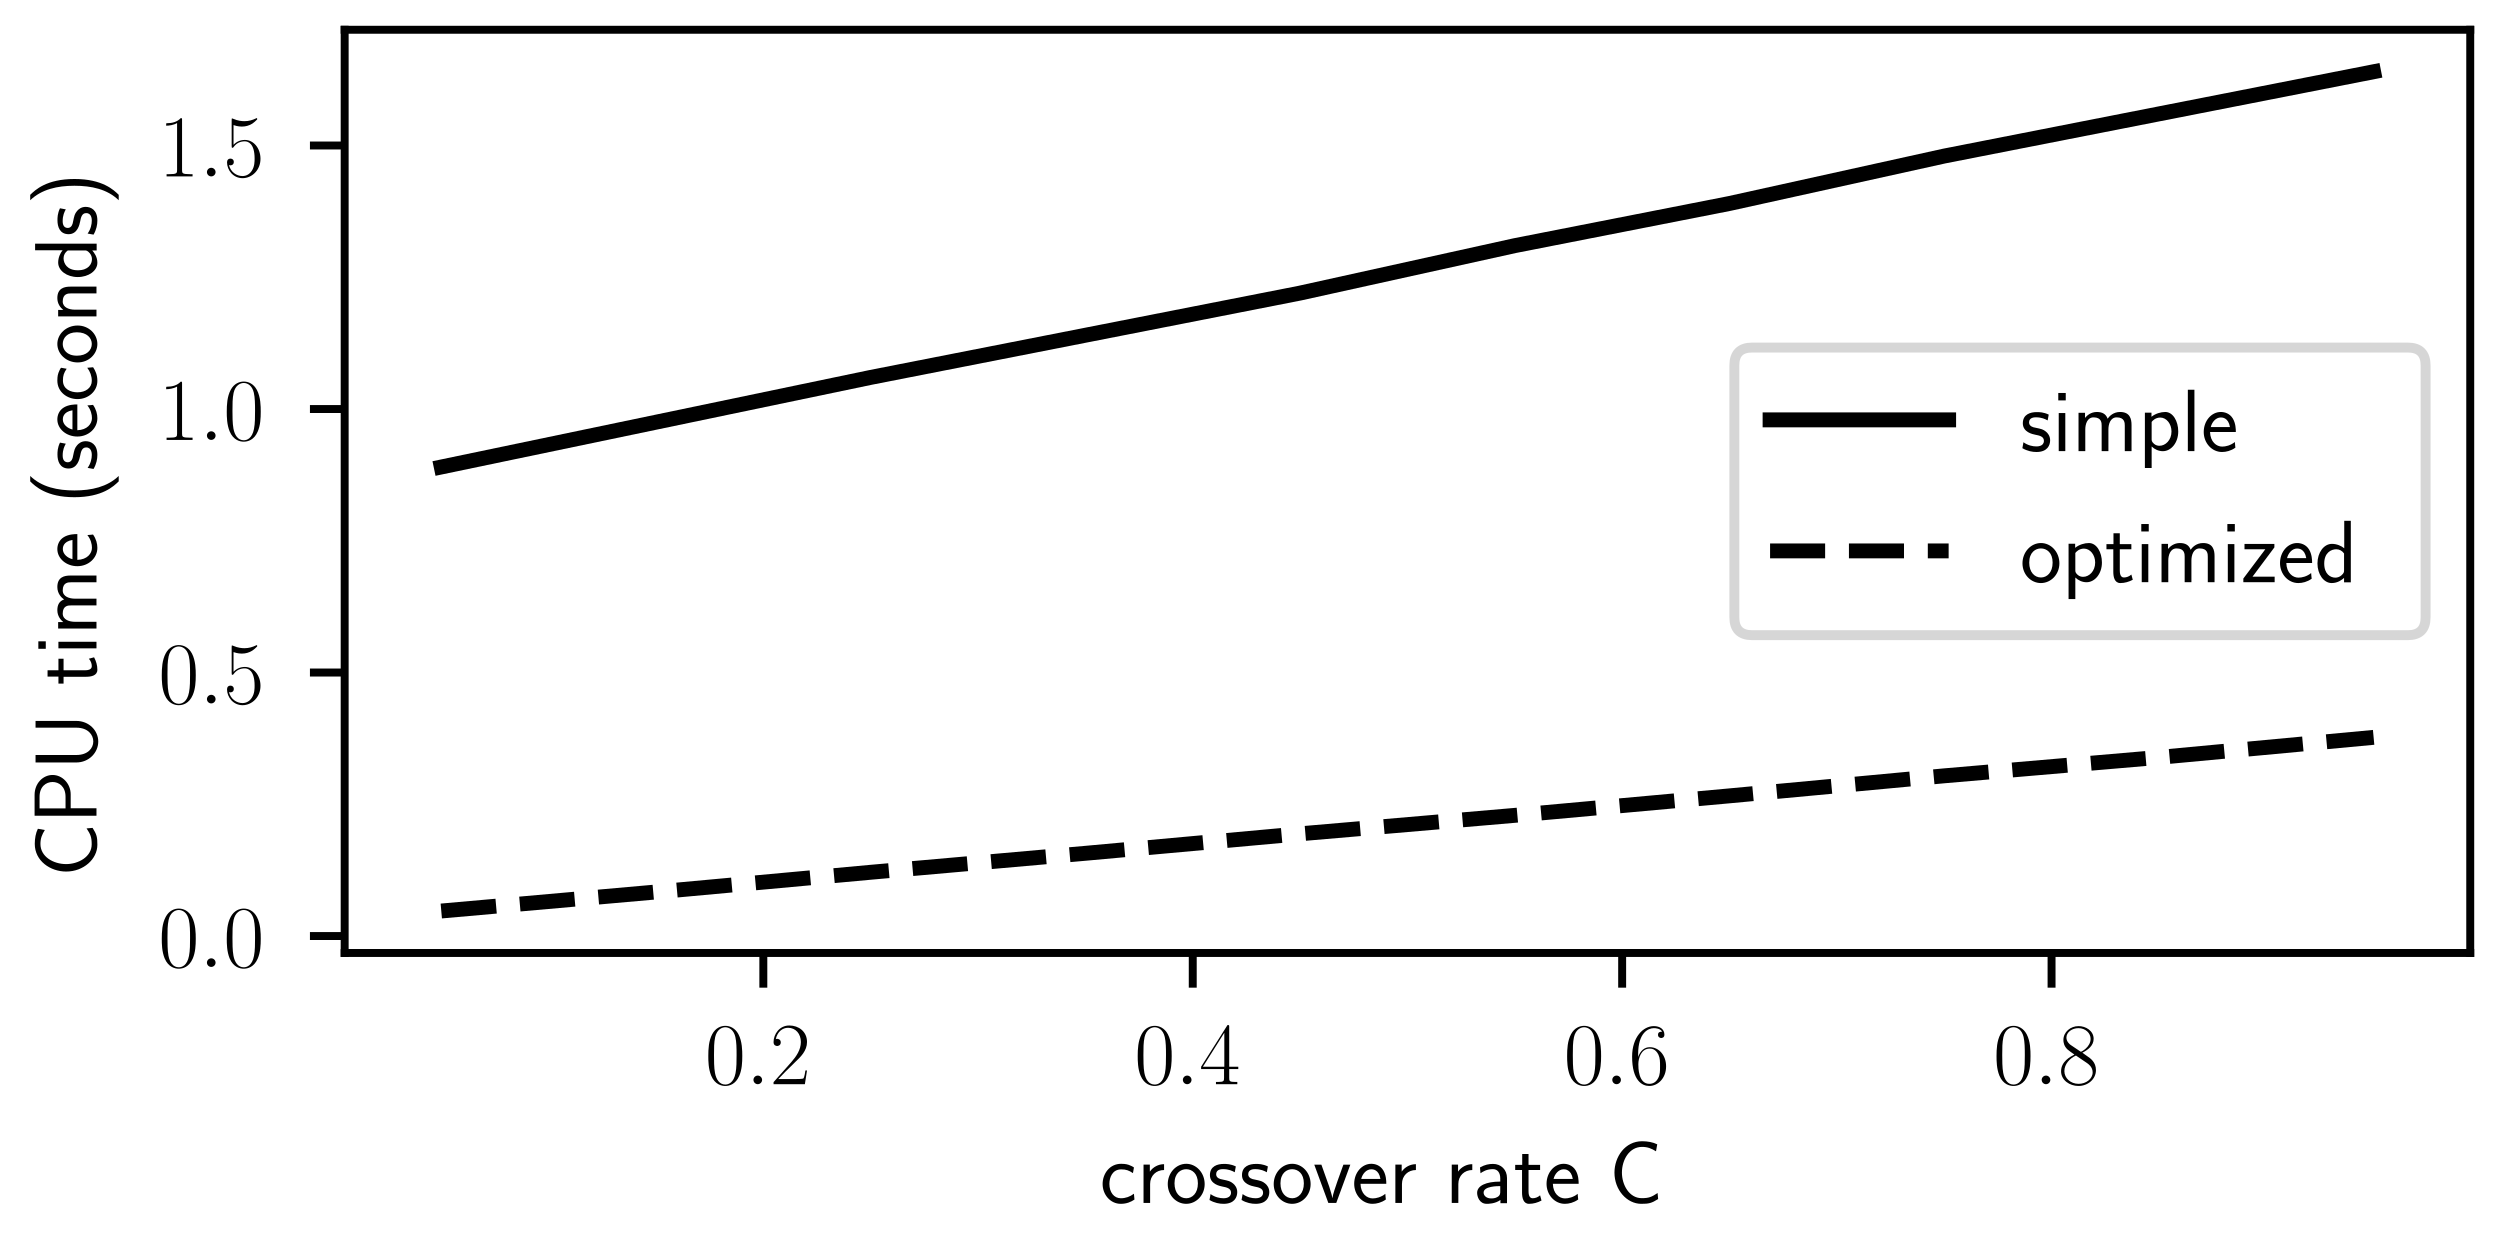
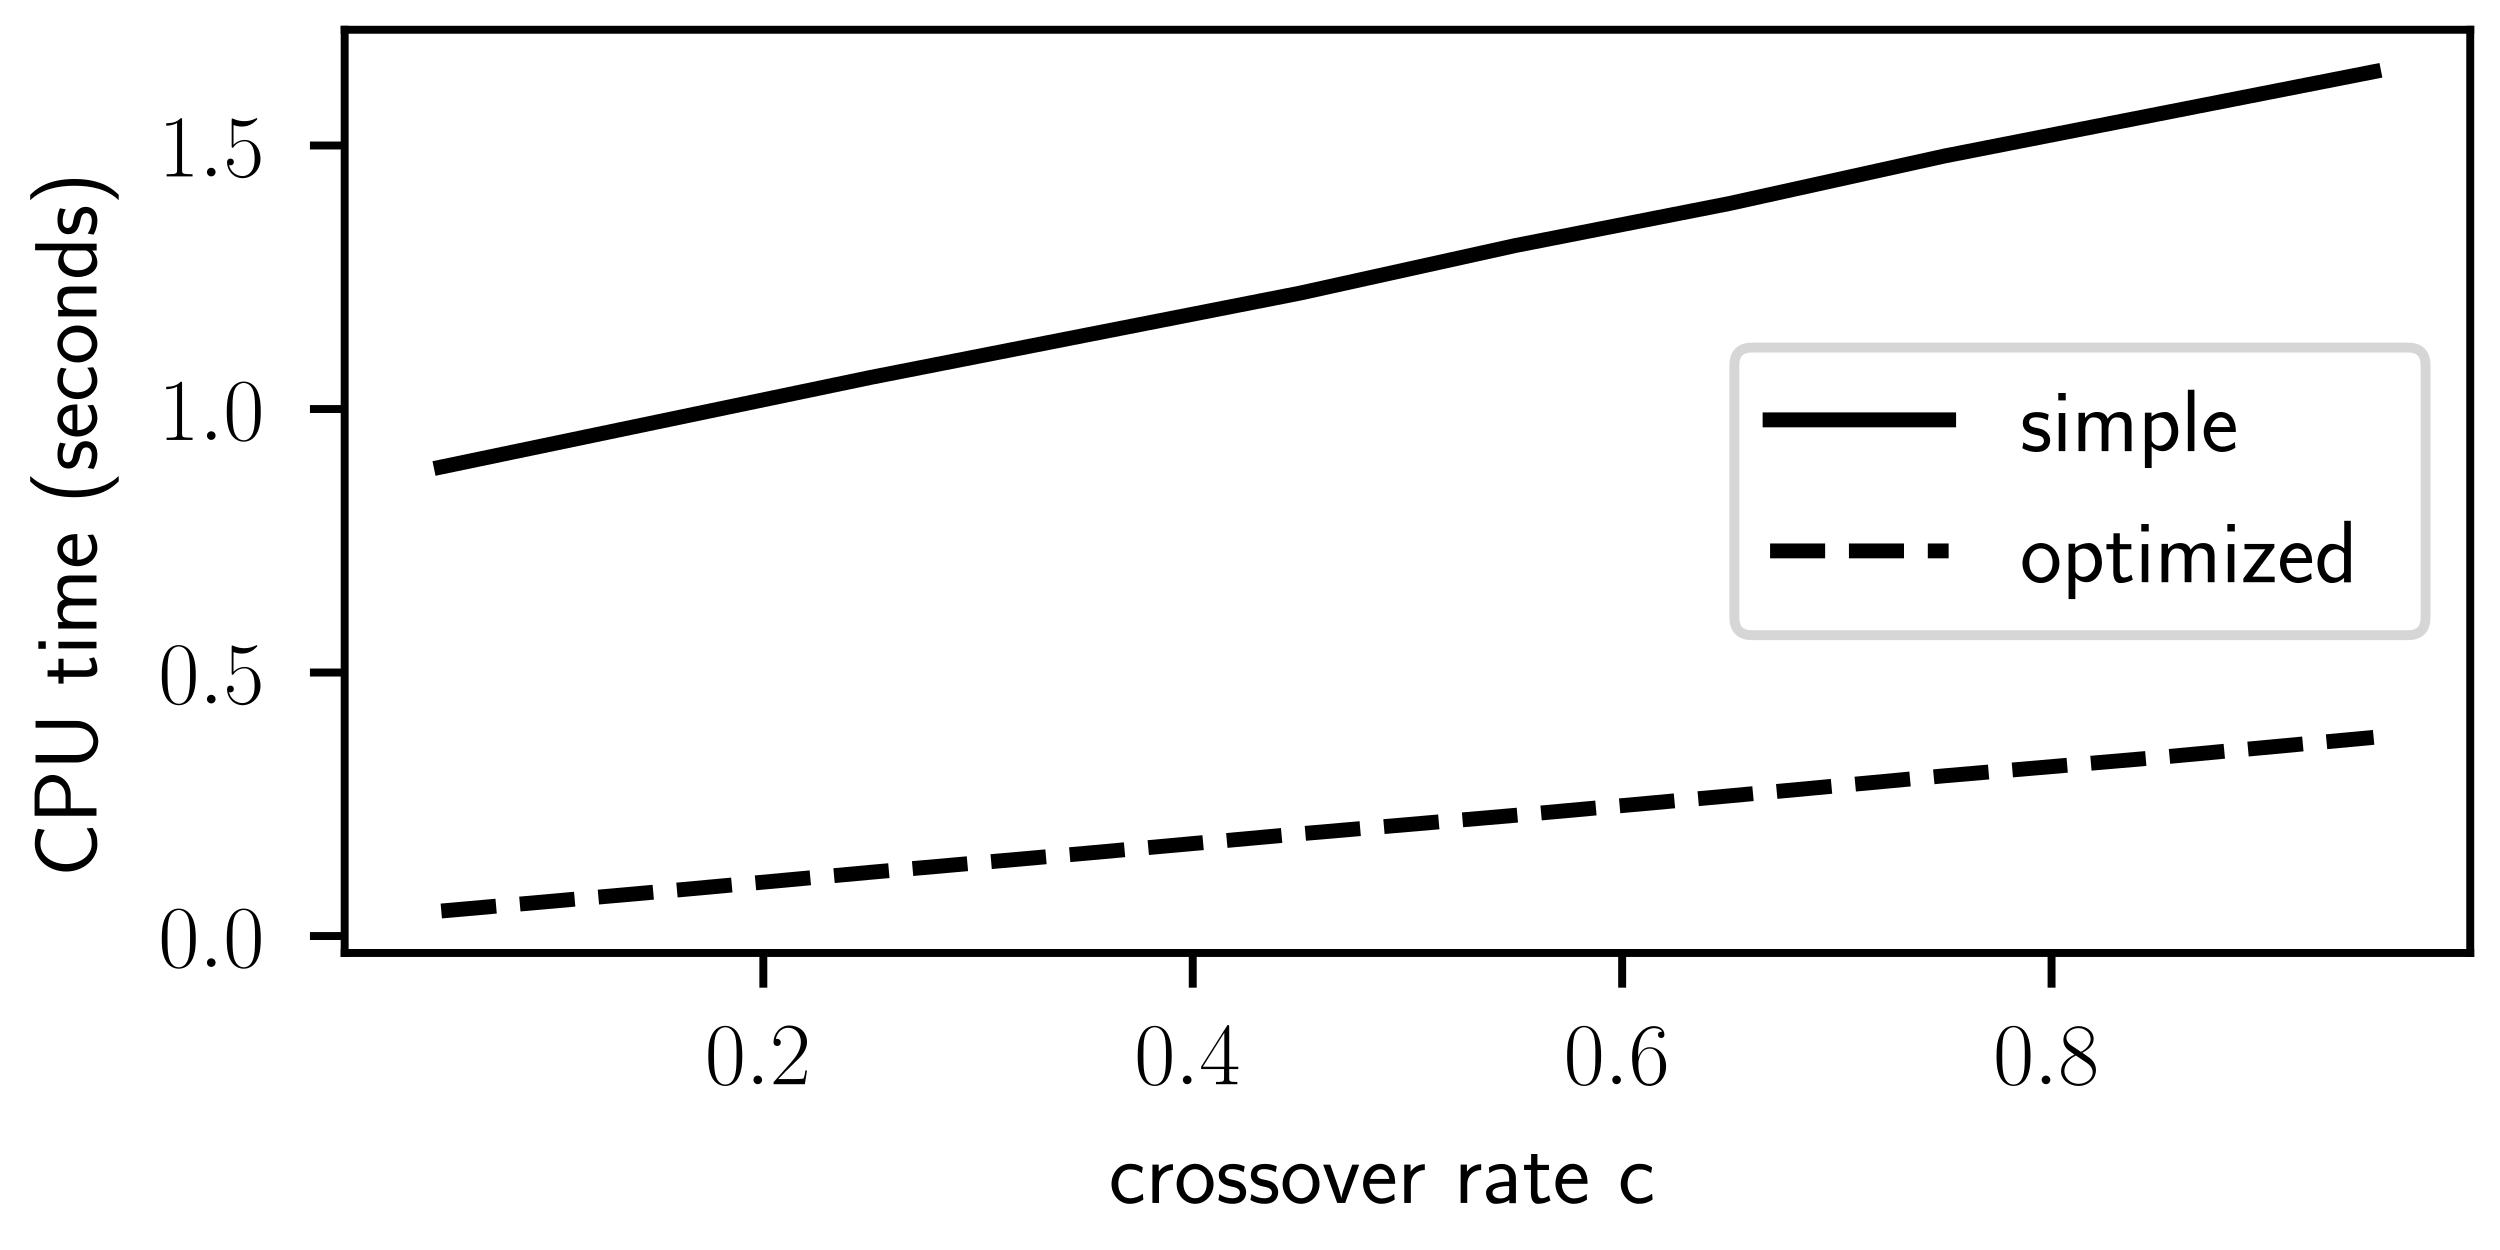
<svg xmlns="http://www.w3.org/2000/svg" xmlns:xlink="http://www.w3.org/1999/xlink" height="126pt" version="1.1" viewBox="0 0 252 126" width="252pt">
  <defs>
    <style type="text/css">*{stroke-linecap:butt;stroke-linejoin:round;}</style>
  </defs>
  <g id="figure_1">
    <g id="patch_1">
      <path d="M 0 126  L 252 126  L 252 0  L 0 0  z " style="fill:#ffffff;" />
    </g>
    <g id="axes_1">
      <g id="patch_2">
        <path d="M 34.742 96.06  L 249 96.06  L 249 3  L 34.742 3  z " style="fill:#ffffff;" />
      </g>
      <g id="matplotlib.axis_1">
        <g id="xtick_1">
          <g id="line2d_1">
            <defs>
-               <path d="M 0 0  L 0 3.5  " id="m4abeb56248" style="stroke:#000000;stroke-width:0.8;" />
-             </defs>
-             <g>
-               <use style="stroke:#000000;stroke-width:0.8;" x="76.944" xlink:href="#m4abeb56248" y="96.06" />
+               <path d="M 0 0  L 0 3.5  " id="m0f6ffc7abb" style="stroke:#000000;stroke-width:0.8;" />
+             </defs>
+             <g>
+               <use style="stroke:#000000;stroke-width:0.8;" x="76.944" xlink:href="#m0f6ffc7abb" y="96.06" />
            </g>
          </g>
          <g id="text_1">
            <g transform="translate(71.05654 109.2862)scale(0.09 -0.09)">
              <defs>
                <path d="M 42 31.641  C 42 37.75 41.906 48.125 37.703 56.109  C 34 63.109 28.094 65.594 22.906 65.594  C 18.094 65.594 12 63.406 8.203 56.203  C 4.203 48.719 3.797 39.438 3.797 31.641  C 3.797 25.953 3.906 17.281 7 9.672  C 11.297 -0.609 19 -2 22.906 -2  C 27.5 -2 34.5 -0.109 38.594 9.375  C 41.594 16.281 42 24.359 42 31.641  z M 22.906 -0.406  C 16.5 -0.406 12.703 5.078 11.297 12.688  C 10.203 18.562 10.203 27.156 10.203 32.75  C 10.203 40.438 10.203 46.828 11.5 52.922  C 13.406 61.391 19 64 22.906 64  C 27 64 32.297 61.297 34.203 53.125  C 35.5 47.438 35.594 40.734 35.594 32.75  C 35.594 26.25 35.594 18.266 34.406 12.375  C 32.297 1.484 26.406 -0.406 22.906 -0.406  z " id="CMR17-48" />
                <path d="M 18.406 4.797  C 18.406 7.688 16 9.672 13.594 9.672  C 10.703 9.672 8.703 7.281 8.703 4.891  C 8.703 2 11.094 0 13.5 0  C 16.406 0 18.406 2.391 18.406 4.797  z " id="CMMI12-58" />
                <path d="M 41.703 15.453  L 39.906 15.453  C 38.906 8.375 38.094 7.172 37.703 6.562  C 37.203 5.766 30 5.766 28.594 5.766  L 9.406 5.766  C 13 9.672 20 16.75 28.5 24.953  C 34.594 30.734 41.703 37.531 41.703 47.422  C 41.703 59.219 32.297 66 21.797 66  C 10.797 66 4.094 56.312 4.094 47.344  C 4.094 43.438 7 42.938 8.203 42.938  C 9.203 42.938 12.203 43.547 12.203 47.031  C 12.203 50.109 9.594 51 8.203 51  C 7.594 51 7 50.906 6.594 50.703  C 8.5 59.219 14.297 63.406 20.406 63.406  C 29.094 63.406 34.797 56.516 34.797 47.422  C 34.797 38.734 29.703 31.25 24 24.75  L 4.094 2.281  L 4.094 0  L 39.297 0  z " id="CMR17-50" />
              </defs>
              <use transform="scale(0.996264)" xlink:href="#CMR17-48" />
              <use transform="translate(45.69048 0)scale(0.996264)" xlink:href="#CMMI12-58" />
              <use transform="translate(72.78765 0)scale(0.996264)" xlink:href="#CMR17-50" />
            </g>
          </g>
        </g>
        <g id="xtick_2">
          <g id="line2d_2">
            <g>
-               <use style="stroke:#000000;stroke-width:0.8;" x="120.229" xlink:href="#m4abeb56248" y="96.06" />
+               <use style="stroke:#000000;stroke-width:0.8;" x="120.229" xlink:href="#m0f6ffc7abb" y="96.06" />
            </g>
          </g>
          <g id="text_2">
            <g transform="translate(114.341 109.2862)scale(0.09 -0.09)">
              <defs>
                <path d="M 33.594 64.406  C 33.594 66.5 33.5 66.5 31.703 66.5  L 2 19.594  L 2 17  L 27.797 17  L 27.797 7.141  C 27.797 3.5 27.594 2.5 20.594 2.5  L 18.703 2.5  L 18.703 0  C 21.906 0 27.297 0 30.703 0  C 34.094 0 39.5 0 42.703 0  L 42.703 2.5  L 40.797 2.5  C 33.797 2.5 33.594 3.5 33.594 7.141  L 33.594 17  L 43.797 17  L 43.797 19.594  L 33.594 19.594  z M 28.094 57.859  L 28.094 19.594  L 4 19.594  z " id="CMR17-52" />
              </defs>
              <use transform="scale(0.996264)" xlink:href="#CMR17-48" />
              <use transform="translate(45.69048 0)scale(0.996264)" xlink:href="#CMMI12-58" />
              <use transform="translate(72.78765 0)scale(0.996264)" xlink:href="#CMR17-52" />
            </g>
          </g>
        </g>
        <g id="xtick_3">
          <g id="line2d_3">
            <g>
-               <use style="stroke:#000000;stroke-width:0.8;" x="163.513" xlink:href="#m4abeb56248" y="96.06" />
+               <use style="stroke:#000000;stroke-width:0.8;" x="163.513" xlink:href="#m0f6ffc7abb" y="96.06" />
            </g>
          </g>
          <g id="text_3">
            <g transform="translate(157.6254 109.2862)scale(0.09 -0.09)">
              <defs>
                <path d="M 10.594 34  C 10.594 57.656 21.797 63 28.297 63  C 30.406 63 35.5 62.641 37.5 59  C 35.906 59 32.906 59 32.906 55.516  C 32.906 52.828 35.094 51.922 36.5 51.922  C 37.406 51.922 40.094 52.312 40.094 55.625  C 40.094 61.781 35.094 65.297 28.203 65.297  C 16.297 65.297 3.797 52.969 3.797 31  C 3.797 3.953 15.094 -2 23.094 -2  C 32.797 -2 42 6.672 42 20.047  C 42 32.516 33.906 41.594 23.703 41.594  C 17.594 41.594 13.094 37.609 10.594 30.625  z M 23.094 0.391  C 10.797 0.391 10.797 18.75 10.797 22.438  C 10.797 29.625 14.203 40 23.5 40  C 25.203 40 30.094 40 33.406 33.125  C 35.203 29.219 35.203 25.141 35.203 20.141  C 35.203 14.75 35.203 10.781 33.094 6.781  C 30.906 2.672 27.703 0.391 23.094 0.391  z " id="CMR17-54" />
              </defs>
              <use transform="scale(0.996264)" xlink:href="#CMR17-48" />
              <use transform="translate(45.69048 0)scale(0.996264)" xlink:href="#CMMI12-58" />
              <use transform="translate(72.78765 0)scale(0.996264)" xlink:href="#CMR17-54" />
            </g>
          </g>
        </g>
        <g id="xtick_4">
          <g id="line2d_4">
            <g>
-               <use style="stroke:#000000;stroke-width:0.8;" x="206.797" xlink:href="#m4abeb56248" y="96.06" />
+               <use style="stroke:#000000;stroke-width:0.8;" x="206.797" xlink:href="#m0f6ffc7abb" y="96.06" />
            </g>
          </g>
          <g id="text_4">
            <g transform="translate(200.9098 109.2862)scale(0.09 -0.09)">
              <defs>
                <path d="M 27.203 35.375  C 33.5 38.547 39.906 43.328 39.906 50.984  C 39.906 60.016 31.094 65.297 23 65.297  C 13.906 65.297 5.906 58.734 5.906 49.688  C 5.906 47.203 6.5 42.922 10.406 39.141  C 11.406 38.156 15.594 35.172 18.297 33.281  C 13.797 30.984 3.297 25.531 3.297 14.594  C 3.297 4.359 13.094 -2 22.797 -2  C 33.5 -2 42.5 5.656 42.5 15.781  C 42.5 24.844 36.406 29.016 32.406 31.703  z M 14.094 44.094  C 13.297 44.594 9.297 47.672 9.297 52.359  C 9.297 58.422 15.594 63 22.797 63  C 30.703 63 36.5 57.438 36.5 50.969  C 36.5 41.703 26.094 36.422 25.594 36.422  C 25.5 36.422 25.406 36.422 24.594 37.031  z M 32.5 23.734  C 34 22.641 38.797 19.375 38.797 13.297  C 38.797 5.953 31.406 0.391 23 0.391  C 13.906 0.391 7 6.844 7 14.688  C 7 22.547 13.094 29.094 20 32.188  z " id="CMR17-56" />
              </defs>
              <use transform="scale(0.996264)" xlink:href="#CMR17-48" />
              <use transform="translate(45.69048 0)scale(0.996264)" xlink:href="#CMMI12-58" />
              <use transform="translate(72.78765 0)scale(0.996264)" xlink:href="#CMR17-56" />
            </g>
          </g>
        </g>
        <g id="text_5">
-           <g transform="translate(110.8478 121.2563)scale(0.09 -0.09)">
+           <g transform="translate(111.7437 121.2563)scale(0.09 -0.09)">
            <defs>
              <path d="M 38.5 39.703  C 38.5 40.391 33.906 42.406 32.703 42.797  C 29.406 44 25.203 44 24.094 44  C 11.094 44 3.297 32.703 3.297 21.297  C 3.297 9.297 12 -1 23.703 -1  C 30.406 -1 35.203 1.188 39.094 3.781  L 38.5 10.375  C 34.203 7.078 29.203 5.266 23.797 5.266  C 16 5.266 10.906 12.094 10.906 21.391  C 10.906 28.609 14.203 37.719 24.203 37.719  C 29.703 37.719 32.797 36.609 37.406 33.516  z " id="CMSS17-99" />
              <path d="M 14.906 21.297  C 14.906 30.703 21.797 37 30.594 37  L 30.594 43.578  C 24.203 43.578 18.203 40.391 14.594 35.203  L 14.594 43.094  L 7.5 43.094  L 7.5 0  L 14.906 0  z " id="CMSS17-114" />
              <path d="M 44.203 21.188  C 44.203 34 34.703 44 23.5 44  C 12 44 2.703 33.703 2.703 21.188  C 2.703 8.5 12.297 -1 23.406 -1  C 34.797 -1 44.203 8.797 44.203 21.188  z M 23.5 5.266  C 16.406 5.266 10.297 11.078 10.297 22  C 10.297 33.609 17.406 37.922 23.406 37.922  C 29.906 37.922 36.594 33.219 36.594 22  C 36.594 10.672 30.094 5.266 23.5 5.266  z " id="CMSS17-111" />
              <path d="M 32.203 41.047  C 26.297 43.859 21.703 43.859 18.703 43.859  C 11.594 43.859 3.094 41.375 3.094 31.297  C 3.094 21.234 14.094 19.031 17.094 18.422  C 21.703 17.531 26.797 16.531 26.797 11.562  C 26.797 5.266 19.594 5.266 18.297 5.266  C 14.297 5.266 8.797 6.359 3.797 9.969  L 2.594 3.281  C 8.297 0 13.797 -1 18.406 -1  C 30.703 -1 33.797 6.5 33.797 12.203  C 33.797 17.094 31 20.391 29.094 21.891  C 25.797 24.5 24.594 24.797 16.406 26.5  C 15 26.703 10.094 27.797 10.094 32.281  C 10.094 38 16.406 38 17.797 38  C 24.297 38 28.297 35.984 31 34.5  z " id="CMSS17-115" />
              <path d="M 41.797 43  L 34 43  L 27.297 24.312  C 25.203 18.203 22.203 9.797 21.703 5.5  L 21.594 5.5  C 21.406 7.312 20.594 9.906 20.094 11.703  C 19.5 13.906 18.703 16.5 18.094 18.312  L 9.297 43  L 1.297 43  L 17.094 0  L 26 0  z " id="CMSS17-118" />
              <path d="M 39.094 21.516  C 39.094 24.844 38.906 31.297 35.703 36.641  C 32.203 42.391 26.5 44 22.203 44  C 11.797 44 3 34.188 3 21.484  C 3 9.094 12.094 -1 23.594 -1  C 28.094 -1 33.594 0.297 38.594 3.875  C 38.594 4.281 38.406 6.469 38.297 6.562  C 38.297 6.766 38 9.844 38 10.25  C 33.203 6.359 27.703 5.078 23.703 5.078  C 17.297 5.078 10.406 10.422 10.094 21.516  z M 10.906 27  C 12.203 32.562 16.594 37.828 22.203 37.828  C 23.703 37.828 30.703 37.828 32.5 27  z " id="CMSS17-101" />
              <path d="M 37.594 27.984  C 37.594 37.375 30.906 43.875 21.906 43.875  C 17.5 43.875 12.703 43.078 7.203 39.891  L 7.797 33.359  C 10.297 35.125 14.594 38 21.797 38  C 26.906 38 30 34.062 30 27.844  L 30 24  C 14 24 4 19.344 4 11.344  C 4 7.203 6.5 -1 14.797 -1  C 16.297 -1 24.406 -1 30.203 3.391  L 30.203 -0.297  L 37.594 -0.297  z M 30 12.75  C 30 10.953 30 8.562 27 6.781  C 24.406 5.078 21.094 5.078 19.703 5.078  C 14.703 5.078 11.297 7.984 11.297 11.625  C 11.297 18.922 26.906 18.922 30 18.922  z " id="CMSS17-97" />
              <path d="M 16.703 37  L 29.703 37  L 29.703 42.766  L 16.703 42.766  L 16.703 55  L 9.594 55  L 9.594 42.766  L 1.703 42.766  L 1.703 37  L 9.406 37  L 9.406 11.703  C 9.406 6 10.703 -1 17.297 -1  C 22.297 -1 26.906 0.391 31.297 2.688  L 29.703 8.562  C 27.297 6.469 24.406 5.266 21.297 5.266  C 16.906 5.266 16.703 10.875 16.703 13.375  z " id="CMSS17-116" />
-               <path d="M 54.703 11.156  C 48 6.672 44.906 5.375 36.797 5.375  C 22.797 5.375 14.594 20.359 14.594 34.047  C 14.594 48.625 23 63 37.203 63  C 43.594 63 47.797 61.219 52.906 58.047  L 54.297 65.891  C 49.5 68.281 43.406 69.375 37.297 69.375  C 18.094 69.375 6.203 51.812 6.203 34.047  C 6.203 14.484 20.297 -1 36.297 -1  C 44.906 -1 47.906 -0.297 55.297 4.375  z " id="CMSS17-67" />
            </defs>
            <use transform="scale(0.996264)" xlink:href="#CMSS17-99" />
            <use transform="translate(41.63882 0)scale(0.996264)" xlink:href="#CMSS17-114" />
            <use transform="translate(73.5486 0)scale(0.996264)" xlink:href="#CMSS17-111" />
            <use transform="translate(120.3922 0)scale(0.996264)" xlink:href="#CMSS17-115" />
            <use transform="translate(156.3058 0)scale(0.996264)" xlink:href="#CMSS17-115" />
            <use transform="translate(192.2193 0)scale(0.996264)" xlink:href="#CMSS17-111" />
            <use transform="translate(239.0629 0)scale(0.996264)" xlink:href="#CMSS17-118" />
            <use transform="translate(282.0631 0)scale(0.996264)" xlink:href="#CMSS17-101" />
            <use transform="translate(323.7019 0)scale(0.996264)" xlink:href="#CMSS17-114" />
            <use transform="translate(386.8408 0)scale(0.996264)" xlink:href="#CMSS17-114" />
            <use transform="translate(418.7505 0)scale(0.996264)" xlink:href="#CMSS17-97" />
            <use transform="translate(463.6725 0)scale(0.996264)" xlink:href="#CMSS17-116" />
            <use transform="translate(497.504 0)scale(0.996264)" xlink:href="#CMSS17-101" />
-             <use transform="translate(570.372 0)scale(0.996264)" xlink:href="#CMSS17-67" />
+             <use transform="translate(570.372 0)scale(0.996264)" xlink:href="#CMSS17-99" />
          </g>
        </g>
      </g>
      <g id="matplotlib.axis_2">
        <g id="ytick_1">
          <g id="line2d_5">
            <defs>
-               <path d="M 0 0  L -3.5 0  " id="m666e303204" style="stroke:#000000;stroke-width:0.8;" />
-             </defs>
-             <g>
-               <use style="stroke:#000000;stroke-width:0.8;" x="34.742" xlink:href="#m666e303204" y="94.353" />
+               <path d="M 0 0  L -3.5 0  " id="mc6695144aa" style="stroke:#000000;stroke-width:0.8;" />
+             </defs>
+             <g>
+               <use style="stroke:#000000;stroke-width:0.8;" x="34.742" xlink:href="#mc6695144aa" y="94.353" />
            </g>
          </g>
          <g id="text_6">
            <g transform="translate(15.96662 97.46627)scale(0.09 -0.09)">
              <use transform="scale(0.996264)" xlink:href="#CMR17-48" />
              <use transform="translate(45.69048 0)scale(0.996264)" xlink:href="#CMMI12-58" />
              <use transform="translate(72.78765 0)scale(0.996264)" xlink:href="#CMR17-48" />
            </g>
          </g>
        </g>
        <g id="ytick_2">
          <g id="line2d_6">
            <g>
-               <use style="stroke:#000000;stroke-width:0.8;" x="34.742" xlink:href="#m666e303204" y="67.791" />
+               <use style="stroke:#000000;stroke-width:0.8;" x="34.742" xlink:href="#mc6695144aa" y="67.791" />
            </g>
          </g>
          <g id="text_7">
            <g transform="translate(15.96662 70.90446)scale(0.09 -0.09)">
              <defs>
                <path d="M 11.406 57.688  C 12.406 57.281 16.5 56 20.703 56  C 30 56 35.094 61.109 38 64.062  C 38 64.953 38 65.5 37.406 65.5  C 37.297 65.5 37.094 65.5 36.297 65.047  C 32.797 63.406 28.703 62.078 23.703 62.078  C 20.703 62.078 16.203 62.484 11.297 64.672  C 10.203 65.172 10 65.172 9.906 65.172  C 9.406 65.172 9.297 65.062 9.297 63.078  L 9.297 34.422  C 9.297 32.641 9.297 32.141 10.297 32.141  C 10.797 32.141 11 32.344 11.5 33.031  C 14.703 37.516 19.094 39.406 24.094 39.406  C 27.594 39.406 35.094 37.219 35.094 20.141  C 35.094 16.953 35.094 11.172 32.094 6.578  C 29.594 2.484 25.703 0.391 21.406 0.391  C 14.797 0.391 8.094 5 6.297 12.719  C 6.703 12.609 7.5 12.422 7.906 12.422  C 9.203 12.422 11.703 13.125 11.703 16.219  C 11.703 18.906 9.797 20 7.906 20  C 5.594 20 4.094 18.594 4.094 15.797  C 4.094 7.094 11 -2 21.594 -2  C 31.906 -2 41.703 6.875 41.703 19.75  C 41.703 31.719 33.906 41 24.203 41  C 19.094 41 14.797 39.109 11.406 35.531  z " id="CMR17-53" />
              </defs>
              <use transform="scale(0.996264)" xlink:href="#CMR17-48" />
              <use transform="translate(45.69048 0)scale(0.996264)" xlink:href="#CMMI12-58" />
              <use transform="translate(72.78765 0)scale(0.996264)" xlink:href="#CMR17-53" />
            </g>
          </g>
        </g>
        <g id="ytick_3">
          <g id="line2d_7">
            <g>
-               <use style="stroke:#000000;stroke-width:0.8;" x="34.742" xlink:href="#m666e303204" y="41.229" />
+               <use style="stroke:#000000;stroke-width:0.8;" x="34.742" xlink:href="#mc6695144aa" y="41.229" />
            </g>
          </g>
          <g id="text_8">
            <g transform="translate(15.96662 44.34265)scale(0.09 -0.09)">
              <defs>
                <path d="M 26.594 63.406  C 26.594 65.5 26.5 65.5 25.094 65.5  C 21.203 61.188 15.297 59.797 9.703 59.797  C 9.406 59.797 8.906 59.797 8.797 59.5  C 8.703 59.297 8.703 59.094 8.703 57  C 11.797 57 17 57.594 21 59.984  L 21 7.203  C 21 3.688 20.797 2.5 12.203 2.5  L 9.203 2.5  L 9.203 0  C 14 0 19 0 23.797 0  C 28.594 0 33.594 0 38.406 0  L 38.406 2.5  L 35.406 2.5  C 26.797 2.5 26.594 3.594 26.594 7.156  z " id="CMR17-49" />
              </defs>
              <use transform="scale(0.996264)" xlink:href="#CMR17-49" />
              <use transform="translate(45.69048 0)scale(0.996264)" xlink:href="#CMMI12-58" />
              <use transform="translate(72.78765 0)scale(0.996264)" xlink:href="#CMR17-48" />
            </g>
          </g>
        </g>
        <g id="ytick_4">
          <g id="line2d_8">
            <g>
-               <use style="stroke:#000000;stroke-width:0.8;" x="34.742" xlink:href="#m666e303204" y="14.668" />
+               <use style="stroke:#000000;stroke-width:0.8;" x="34.742" xlink:href="#mc6695144aa" y="14.668" />
            </g>
          </g>
          <g id="text_9">
            <g transform="translate(15.96662 17.78084)scale(0.09 -0.09)">
              <use transform="scale(0.996264)" xlink:href="#CMR17-49" />
              <use transform="translate(45.69048 0)scale(0.996264)" xlink:href="#CMMI12-58" />
              <use transform="translate(72.78765 0)scale(0.996264)" xlink:href="#CMR17-53" />
            </g>
          </g>
        </g>
        <g id="text_10">
          <g transform="translate(9.725022 88.4088)rotate(-90)scale(0.09 -0.09)">
            <defs>
+               <path d="M 54.703 11.156  C 48 6.672 44.906 5.375 36.797 5.375  C 22.797 5.375 14.594 20.359 14.594 34.047  C 14.594 48.625 23 63 37.203 63  C 43.594 63 47.797 61.219 52.906 58.047  L 54.297 65.891  C 49.5 68.281 43.406 69.375 37.297 69.375  C 18.094 69.375 6.203 51.812 6.203 34.047  C 6.203 14.484 20.297 -1 36.297 -1  C 44.906 -1 47.906 -0.297 55.297 4.375  z " id="CMSS17-67" />
              <path d="M 32.906 29  C 44.906 29 54.703 38.328 54.703 49.344  C 54.703 60.156 45.297 69.578 32.297 69.578  L 8.906 69.578  L 8.906 0  L 17.297 0  L 17.297 29  z M 30.094 64  C 41.703 64 46.797 56.672 46.797 49.328  C 46.797 42.5 42.094 34.781 30.094 34.781  L 17.094 34.781  L 17.094 64  z " id="CMSS17-80" />
              <path d="M 55.5 68.5  L 47.906 68.5  L 47.906 22.641  C 47.906 9.438 39.797 3.578 32.406 3.578  C 24.797 3.578 17.203 9.734 17.203 22.547  L 17.203 68.5  L 8.797 68.5  L 8.797 22.719  C 8.797 8.422 19.906 -2 32.297 -2  C 44.703 -2 55.5 8.422 55.5 22.719  z " id="CMSS17-85" />
              <path d="M 15.297 65.359  L 6.906 65.359  L 6.906 57  L 15.297 57  z M 14.797 42.797  L 7.406 42.797  L 7.406 0  L 14.797 0  z " id="CMSS17-105" />
              <path d="M 67 29.328  C 67 36.062 65.297 44 54.094 44  C 46.594 44 42.094 39.312 40.094 36.422  C 38.297 41.719 34.094 44 28.094 44  C 21.297 44 17 40.125 14.703 37.328  L 14.703 43.094  L 7.406 43.094  L 7.406 0  L 15 0  L 15 24.359  C 15 30.297 17.203 37.938 24.297 37.938  C 33.406 37.938 33.406 31.5 33.406 28.578  L 33.406 0  L 41 0  L 41 24.359  C 41 30.297 43.203 37.938 50.297 37.938  C 59.406 37.938 59.406 31.5 59.406 28.578  L 59.406 0  L 67 0  z " id="CMSS17-109" />
              <path d="M 25.203 74.5  C 19.797 69.016 7.406 56.266 7.406 24.812  C 7.406 -6.766 19.797 -19.422 25.203 -25  L 31.297 -25  C 19 -12.25 15 5.578 15 24.703  C 15 43.719 18.797 61.656 31.297 74.5  z " id="CMSS17-40" />
              <path d="M 40.906 29.328  C 40.906 35.672 39.406 44 28.094 44  C 21.703 44 17.5 40.719 14.703 37.328  L 14.703 43.094  L 7.406 43.094  L 7.406 0  L 15 0  L 15 24.359  C 15 30.688 17.406 37.938 24.203 37.938  C 33 37.938 33.297 32 33.297 28.578  L 33.297 0  L 40.906 0  z " id="CMSS17-110" />
              <path d="M 40.797 69  L 33.406 69  L 33.406 38.094  C 30.297 40.672 25.203 43.062 19.594 43.062  C 10.5 43.062 3.297 33.297 3.297 21.047  C 3.297 8.781 10.406 -1 19.297 -1  C 26.203 -1 30.797 2.688 33.203 4.781  L 33.203 -0.203  L 40.797 -0.203  z M 33.203 13.062  C 33.203 11.672 33.203 10.203 30.094 7.531  C 28.094 5.859 25.703 5.078 23.406 5.078  C 18 5.078 10.906 9 10.906 20.938  C 10.906 33.344 18.906 37 24.406 37  C 28.094 37 31.094 35.219 33.203 32.266  z " id="CMSS17-100" />
              <path d="M 11.297 -25  C 16.703 -19.516 29.094 -6.766 29.094 24.703  C 29.094 56.266 16.703 68.922 11.297 74.5  L 5.203 74.5  C 17.5 61.75 21.5 43.922 21.5 24.812  C 21.5 5.781 17.703 -12.156 5.203 -25  z " id="CMSS17-41" />
            </defs>
            <use transform="scale(0.996264)" xlink:href="#CMSS17-67" />
            <use transform="translate(59.85577 0)scale(0.996264)" xlink:href="#CMSS17-80" />
            <use transform="translate(119.5914 0)scale(0.996264)" xlink:href="#CMSS17-85" />
            <use transform="translate(214.9602 0)scale(0.996264)" xlink:href="#CMSS17-116" />
            <use transform="translate(248.7918 0)scale(0.996264)" xlink:href="#CMSS17-105" />
            <use transform="translate(270.9725 0)scale(0.996264)" xlink:href="#CMSS17-109" />
            <use transform="translate(345.2018 0)scale(0.996264)" xlink:href="#CMSS17-101" />
            <use transform="translate(418.0697 0)scale(0.996264)" xlink:href="#CMSS17-40" />
            <use transform="translate(454.5036 0)scale(0.996264)" xlink:href="#CMSS17-115" />
            <use transform="translate(490.4171 0)scale(0.996264)" xlink:href="#CMSS17-101" />
            <use transform="translate(532.056 0)scale(0.996264)" xlink:href="#CMSS17-99" />
            <use transform="translate(573.6948 0)scale(0.996264)" xlink:href="#CMSS17-111" />
            <use transform="translate(620.5384 0)scale(0.996264)" xlink:href="#CMSS17-110" />
            <use transform="translate(668.7434 0)scale(0.996264)" xlink:href="#CMSS17-100" />
            <use transform="translate(716.9483 0)scale(0.996264)" xlink:href="#CMSS17-115" />
            <use transform="translate(752.8618 0)scale(0.996264)" xlink:href="#CMSS17-41" />
          </g>
        </g>
      </g>
      <g id="line2d_9">
-         <path clip-path="url(#pb4c16b5816)" d="M 44.481 47.073  L 66.123 42.557  L 87.765 38.042  L 109.407 33.792  L 131.05 29.542  L 152.692 24.761  L 174.334 20.511  L 195.976 15.73  L 217.619 11.48  L 239.261 7.23  " style="fill:none;stroke:#000000;stroke-linecap:square;stroke-width:1.5;" />
+         <path clip-path="url(#pd799b6e7a7)" d="M 44.481 47.073  L 66.123 42.557  L 87.765 38.042  L 109.407 33.792  L 131.05 29.542  L 152.692 24.761  L 174.334 20.511  L 195.976 15.73  L 217.619 11.48  L 239.261 7.23  " style="fill:none;stroke:#000000;stroke-linecap:square;stroke-width:1.5;" />
      </g>
      <g id="line2d_10">
-         <path clip-path="url(#pb4c16b5816)" d="M 44.481 91.83  L 66.123 89.912  L 87.765 87.925  L 109.407 86.013  L 131.05 84.047  L 152.692 82.188  L 174.334 80.222  L 195.976 78.203  L 217.619 76.344  L 239.261 74.325  " style="fill:none;stroke:#000000;stroke-dasharray:5.55,2.4;stroke-dashoffset:0;stroke-width:1.5;" />
+         <path clip-path="url(#pd799b6e7a7)" d="M 44.481 91.83  L 66.123 89.912  L 87.765 87.925  L 109.407 86.013  L 131.05 84.047  L 152.692 82.188  L 174.334 80.222  L 195.976 78.203  L 217.619 76.344  L 239.261 74.325  " style="fill:none;stroke:#000000;stroke-dasharray:5.55,2.4;stroke-dashoffset:0;stroke-width:1.5;" />
      </g>
      <g id="patch_3">
        <path d="M 34.742 96.06  L 34.742 3  " style="fill:none;stroke:#000000;stroke-linecap:square;stroke-linejoin:miter;stroke-width:0.8;" />
      </g>
      <g id="patch_4">
        <path d="M 249 96.06  L 249 3  " style="fill:none;stroke:#000000;stroke-linecap:square;stroke-linejoin:miter;stroke-width:0.8;" />
      </g>
      <g id="patch_5">
        <path d="M 34.742 96.06  L 249 96.06  " style="fill:none;stroke:#000000;stroke-linecap:square;stroke-linejoin:miter;stroke-width:0.8;" />
      </g>
      <g id="patch_6">
        <path d="M 34.742 3  L 249 3  " style="fill:none;stroke:#000000;stroke-linecap:square;stroke-linejoin:miter;stroke-width:0.8;" />
      </g>
      <g id="legend_1">
        <g id="patch_7">
          <path d="M 176.623 64.026  L 242.7 64.026  Q 244.5 64.026 244.5 62.226  L 244.5 36.834  Q 244.5 35.034 242.7 35.034  L 176.623 35.034  Q 174.823 35.034 174.823 36.834  L 174.823 62.226  Q 174.823 64.026 176.623 64.026  z " style="fill:#ffffff;opacity:0.8;stroke:#cccccc;stroke-linejoin:miter;" />
        </g>
        <g id="line2d_11">
          <path d="M 178.423 42.322  L 196.423 42.322  " style="fill:none;stroke:#000000;stroke-linecap:square;stroke-width:1.5;" />
        </g>
        <g id="line2d_12" />
        <g id="text_11">
          <g transform="translate(203.6232 45.4723)scale(0.09 -0.09)">
            <defs>
              <path d="M 15.094 5.203  C 18.406 2.016 22.906 -0.078 27.703 -0.078  C 37 -0.078 45 9.422 45 22.062  C 45 33.734 39 44 30.406 44  C 25.406 44 19.406 42.219 14.906 38.625  L 14.906 43.203  L 7.5 43.203  L 7.5 -19  L 15.094 -19  z M 15.094 32.812  C 15.906 34 19.297 37.734 24.797 37.734  C 31.797 37.734 37.406 30.625 37.406 22.062  C 37.406 12.297 30.594 6 23.906 6  C 21.906 6 19.797 6.484 17.797 8.172  C 15.094 10.531 15.094 12 15.094 13.391  z " id="CMSS17-112" />
              <path d="M 14.797 69  L 7.406 69  L 7.406 0  L 14.797 0  z " id="CMSS17-108" />
            </defs>
            <use transform="scale(0.996264)" xlink:href="#CMSS17-115" />
            <use transform="translate(35.91354 0)scale(0.996264)" xlink:href="#CMSS17-105" />
            <use transform="translate(58.09427 0)scale(0.996264)" xlink:href="#CMSS17-109" />
            <use transform="translate(132.3235 0)scale(0.996264)" xlink:href="#CMSS17-112" />
            <use transform="translate(180.5285 0)scale(0.996264)" xlink:href="#CMSS17-108" />
            <use transform="translate(202.7092 0)scale(0.996264)" xlink:href="#CMSS17-101" />
          </g>
        </g>
        <g id="line2d_13">
          <path d="M 178.423 55.533  L 196.423 55.533  " style="fill:none;stroke:#000000;stroke-dasharray:5.55,2.4;stroke-dashoffset:0;stroke-width:1.5;" />
        </g>
        <g id="line2d_14" />
        <g id="text_12">
          <g transform="translate(203.6232 58.68261)scale(0.09 -0.09)">
            <defs>
              <path d="M 37.5 39.094  L 37.5 42.969  L 3.906 42.969  L 3.906 37  L 16.703 37  C 17.906 37 19.094 37 20.297 37  L 27.297 37  L 2.594 4.078  L 2.594 0  L 37.797 0  L 37.797 6.172  L 24.203 6.172  C 23 6.172 21.797 6.172 20.594 6.172  L 12.906 6.172  z " id="CMSS17-122" />
            </defs>
            <use transform="scale(0.996264)" xlink:href="#CMSS17-111" />
            <use transform="translate(46.84362 0)scale(0.996264)" xlink:href="#CMSS17-112" />
            <use transform="translate(95.04857 0)scale(0.996264)" xlink:href="#CMSS17-116" />
            <use transform="translate(128.8801 0)scale(0.996264)" xlink:href="#CMSS17-105" />
            <use transform="translate(151.0609 0)scale(0.996264)" xlink:href="#CMSS17-109" />
            <use transform="translate(225.2901 0)scale(0.996264)" xlink:href="#CMSS17-105" />
            <use transform="translate(247.4708 0)scale(0.996264)" xlink:href="#CMSS17-122" />
            <use transform="translate(288.1487 0)scale(0.996264)" xlink:href="#CMSS17-101" />
            <use transform="translate(329.7875 0)scale(0.996264)" xlink:href="#CMSS17-100" />
          </g>
        </g>
      </g>
    </g>
  </g>
  <defs>
-     <clipPath id="pb4c16b5816">
+     <clipPath id="pd799b6e7a7">
      <rect height="93.059" width="214.258" x="34.742" y="3" />
    </clipPath>
  </defs>
</svg>
